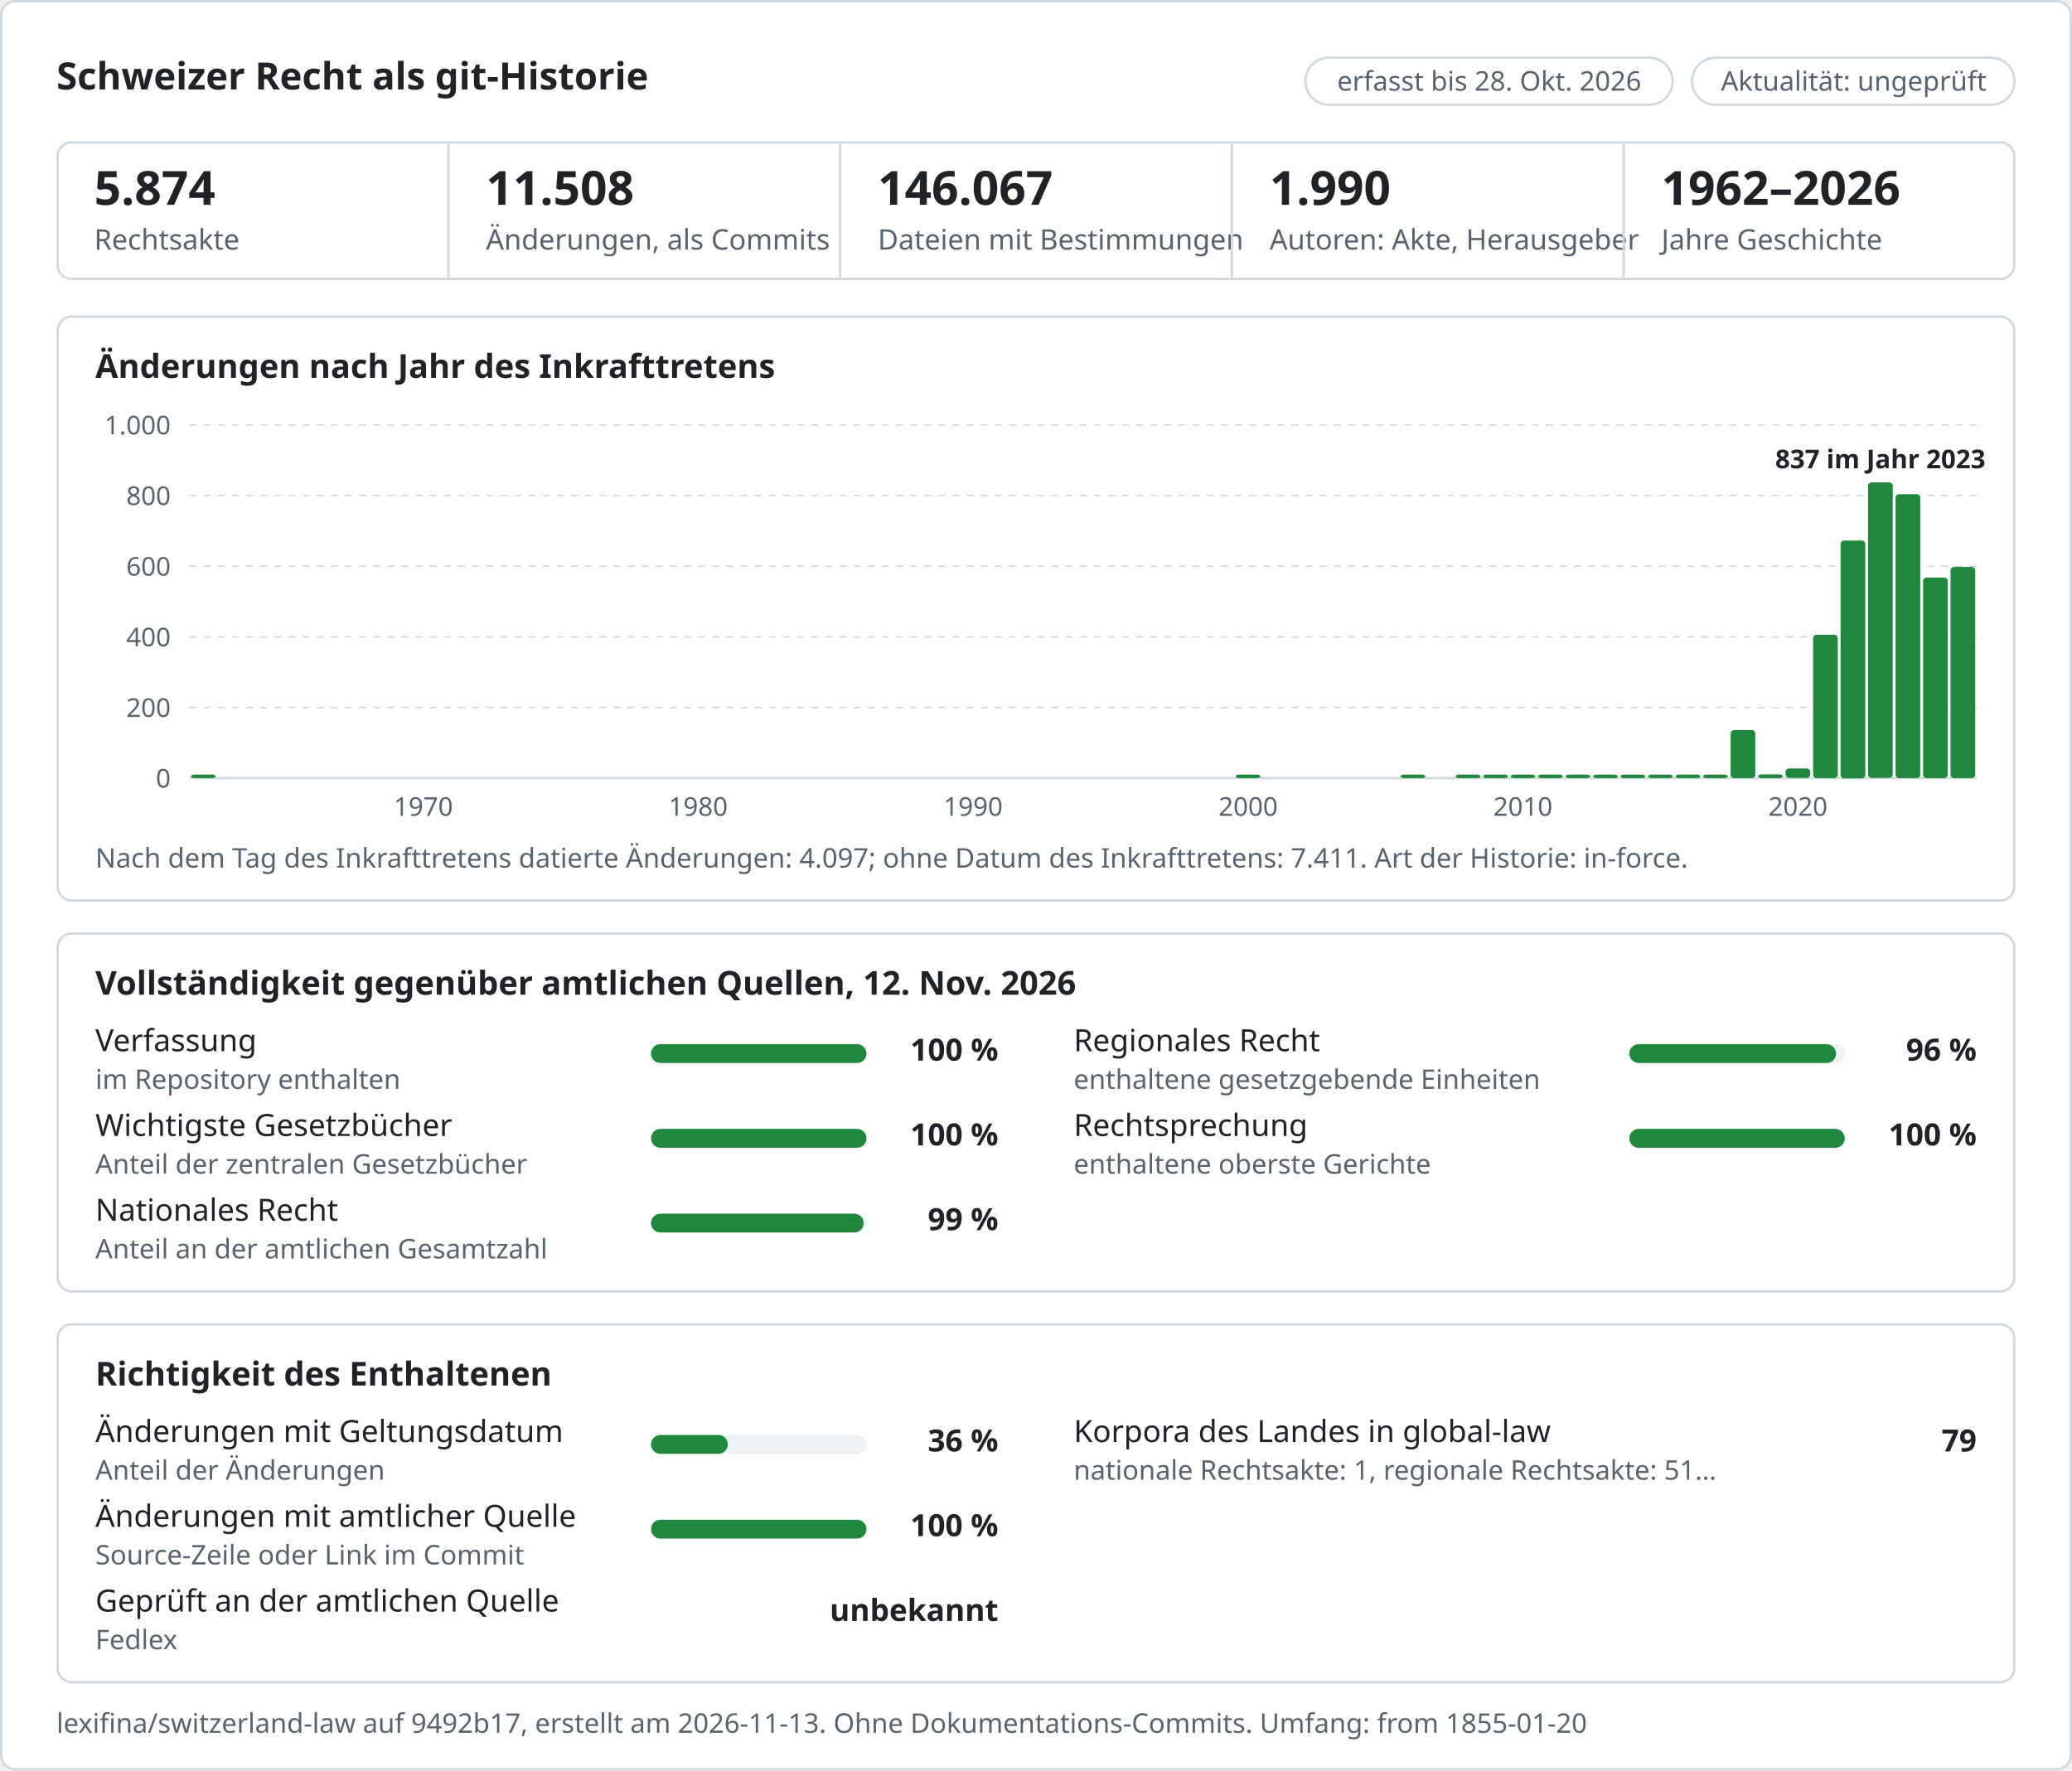
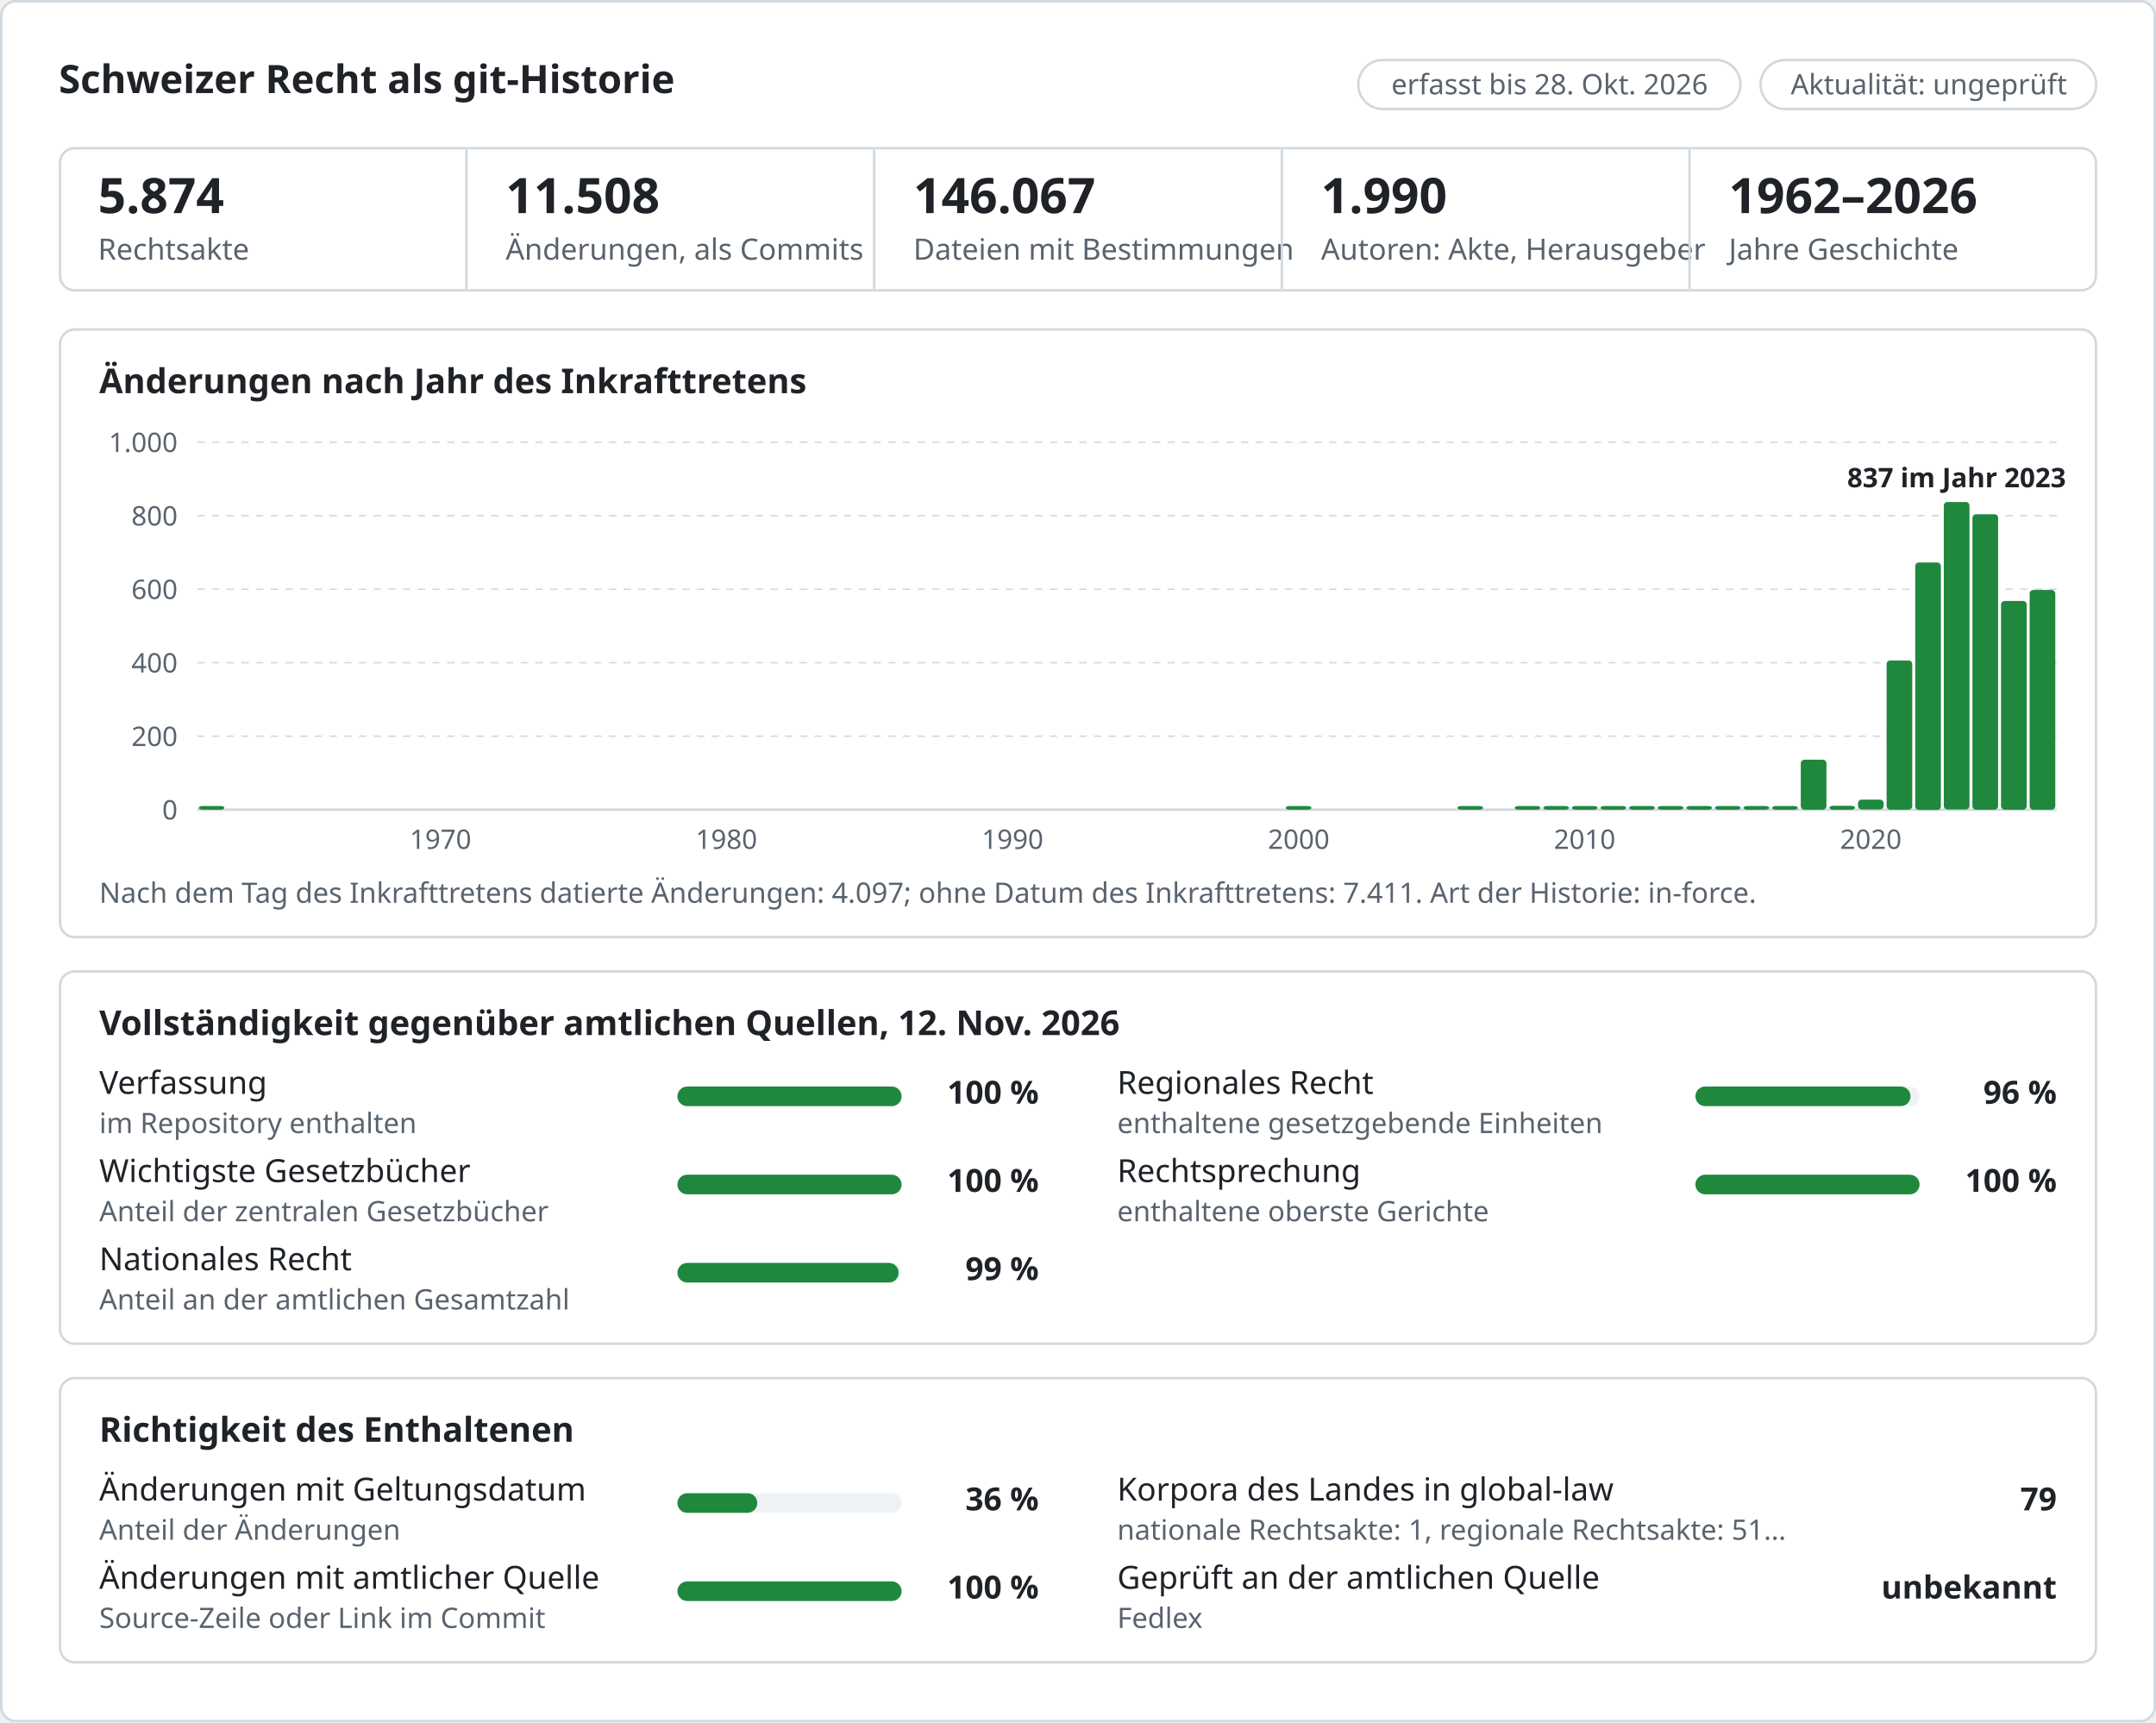
- <svg xmlns="http://www.w3.org/2000/svg" width="880" height="752" viewBox="0 0 880 752" font-family="-apple-system,BlinkMacSystemFont,Segoe UI,Noto Sans,Helvetica,Arial,sans-serif">
-   <rect x="0.5" y="0.5" width="879" height="751" rx="6" fill="#ffffff" stroke="#d1d9e0" />
+ <svg xmlns="http://www.w3.org/2000/svg" width="880" height="703" viewBox="0 0 880 703" font-family="-apple-system,BlinkMacSystemFont,Segoe UI,Noto Sans,Helvetica,Arial,sans-serif">
+   <rect x="0.5" y="0.5" width="879" height="702" rx="6" fill="#ffffff" stroke="#d1d9e0" />
  <text x="24" y="38" font-size="16" font-weight="600" fill="#1f2328">Schweizer Recht als git-Historie</text>
  <rect x="554.4" y="24.5" width="156" height="20" rx="10" fill="none" stroke="#d1d9e0" />
  <text x="632.5" y="38.5" font-size="11.5" font-weight="500" text-anchor="middle" fill="#59636e">erfasst bis 28. Okt. 2026</text>
  <rect x="718.6" y="24.5" width="137" height="20" rx="10" fill="none" stroke="#d1d9e0" />
  <text x="787.3" y="38.5" font-size="11.5" font-weight="500" text-anchor="middle" fill="#59636e">Aktualität: ungeprüft</text>
  <rect x="24.5" y="60.5" width="831" height="58" rx="6" fill="#ffffff" stroke="#d1d9e0" />
  <text x="40.0" y="87" font-size="20" font-weight="600" fill="#1f2328">5.874</text>
  <text x="40.0" y="106" font-size="12" fill="#59636e">Rechtsakte</text>
  <line x1="190.4" y1="61" x2="190.4" y2="118" stroke="#d1d9e0" />
  <text x="206.4" y="87" font-size="20" font-weight="600" fill="#1f2328">11.508</text>
  <text x="206.4" y="106" font-size="12" fill="#59636e">Änderungen, als Commits</text>
  <line x1="356.8" y1="61" x2="356.8" y2="118" stroke="#d1d9e0" />
  <text x="372.8" y="87" font-size="20" font-weight="600" fill="#1f2328">146.067</text>
  <text x="372.8" y="106" font-size="12" fill="#59636e">Dateien mit Bestimmungen</text>
  <line x1="523.2" y1="61" x2="523.2" y2="118" stroke="#d1d9e0" />
  <text x="539.2" y="87" font-size="20" font-weight="600" fill="#1f2328">1.990</text>
  <text x="539.2" y="106" font-size="12" fill="#59636e" textLength="142" lengthAdjust="spacingAndGlyphs">Autoren: Akte, Herausgeber</text>
  <line x1="689.6" y1="61" x2="689.6" y2="118" stroke="#d1d9e0" />
  <text x="705.6" y="87" font-size="20" font-weight="600" fill="#1f2328">1962–2026</text>
  <text x="705.6" y="106" font-size="12" fill="#59636e">Jahre Geschichte</text>
  <rect x="24.5" y="134.5" width="831" height="248" rx="6" fill="#ffffff" stroke="#d1d9e0" />
  <text x="40.5" y="160.5" font-size="14" font-weight="600" fill="#1f2328">Änderungen nach Jahr des Inkrafttretens</text>
  <line x1="80.5" y1="330.5" x2="839.5" y2="330.5" stroke="#d1d9e0" stroke-width="1" />
  <text x="72.5" y="334.5" font-size="11" text-anchor="end" fill="#59636e">0</text>
  <line x1="80.5" y1="300.5" x2="839.5" y2="300.5" stroke="#d1d9e0" stroke-width="0.6" stroke-dasharray="3 3" />
  <text x="72.5" y="304.5" font-size="11" text-anchor="end" fill="#59636e">200</text>
  <line x1="80.5" y1="270.5" x2="839.5" y2="270.5" stroke="#d1d9e0" stroke-width="0.6" stroke-dasharray="3 3" />
  <text x="72.5" y="274.5" font-size="11" text-anchor="end" fill="#59636e">400</text>
  <line x1="80.5" y1="240.5" x2="839.5" y2="240.5" stroke="#d1d9e0" stroke-width="0.6" stroke-dasharray="3 3" />
  <text x="72.5" y="244.5" font-size="11" text-anchor="end" fill="#59636e">600</text>
  <line x1="80.5" y1="210.5" x2="839.5" y2="210.5" stroke="#d1d9e0" stroke-width="0.6" stroke-dasharray="3 3" />
  <text x="72.5" y="214.5" font-size="11" text-anchor="end" fill="#59636e">800</text>
  <line x1="80.5" y1="180.5" x2="839.5" y2="180.5" stroke="#d1d9e0" stroke-width="0.6" stroke-dasharray="3 3" />
  <text x="72.5" y="184.5" font-size="11" text-anchor="end" fill="#59636e">1.000</text>
  <rect x="81.10" y="329.0" width="10.48" height="1.5" rx="1.5" fill="#1f883d" />
  <text x="179.8" y="346.5" font-size="11" text-anchor="middle" fill="#59636e">1970</text>
  <text x="296.5" y="346.5" font-size="11" text-anchor="middle" fill="#59636e">1980</text>
  <text x="413.3" y="346.5" font-size="11" text-anchor="middle" fill="#59636e">1990</text>
  <rect x="524.82" y="329.0" width="10.48" height="1.5" rx="1.5" fill="#1f883d" />
  <text x="530.1" y="346.5" font-size="11" text-anchor="middle" fill="#59636e">2000</text>
  <rect x="594.88" y="329.0" width="10.48" height="1.5" rx="1.5" fill="#1f883d" />
  <rect x="618.24" y="329.0" width="10.48" height="1.5" rx="1.5" fill="#1f883d" />
  <rect x="629.92" y="329.0" width="10.48" height="1.5" rx="1.5" fill="#1f883d" />
  <rect x="641.59" y="329.0" width="10.48" height="1.5" rx="1.5" fill="#1f883d" />
  <text x="646.8" y="346.5" font-size="11" text-anchor="middle" fill="#59636e">2010</text>
  <rect x="653.27" y="329.0" width="10.48" height="1.5" rx="1.5" fill="#1f883d" />
  <rect x="664.95" y="329.0" width="10.48" height="1.5" rx="1.5" fill="#1f883d" />
  <rect x="676.62" y="329.0" width="10.48" height="1.5" rx="1.5" fill="#1f883d" />
  <rect x="688.30" y="329.0" width="10.48" height="1.5" rx="1.5" fill="#1f883d" />
  <rect x="699.98" y="329.0" width="10.48" height="1.5" rx="1.5" fill="#1f883d" />
  <rect x="711.65" y="329.0" width="10.48" height="1.5" rx="1.5" fill="#1f883d" />
  <rect x="723.33" y="329.0" width="10.48" height="1.5" rx="1.5" fill="#1f883d" />
  <rect x="735.01" y="310.1" width="10.48" height="20.4" rx="1.5" fill="#1f883d" />
  <rect x="746.68" y="328.9" width="10.48" height="1.6" rx="1.5" fill="#1f883d" />
  <rect x="758.36" y="326.4" width="10.48" height="4.0" rx="1.5" fill="#1f883d" />
  <text x="763.6" y="346.5" font-size="11" text-anchor="middle" fill="#59636e">2020</text>
  <rect x="770.04" y="269.6" width="10.48" height="60.9" rx="1.5" fill="#1f883d" />
  <rect x="781.72" y="229.6" width="10.48" height="101.0" rx="1.5" fill="#1f883d" />
  <rect x="793.39" y="204.9" width="10.48" height="125.5" rx="1.5" fill="#1f883d" />
  <text x="798.6" y="198.9" font-size="11" font-weight="600" text-anchor="middle" fill="#1f2328">837 im Jahr 2023</text>
  <rect x="805.07" y="209.9" width="10.48" height="120.6" rx="1.5" fill="#1f883d" />
  <rect x="816.75" y="245.3" width="10.48" height="85.2" rx="1.5" fill="#1f883d" />
  <rect x="828.42" y="240.8" width="10.48" height="89.7" rx="1.5" fill="#1f883d" />
  <text x="40.5" y="368.5" font-size="11.5" fill="#59636e">Nach dem Tag des Inkrafttretens datierte Änderungen: 4.097; ohne Datum des Inkrafttretens: 7.411. Art der Historie: in-force.</text>
  <rect x="24.5" y="396.5" width="831" height="152" rx="6" fill="#ffffff" stroke="#d1d9e0" />
  <text x="40.5" y="422.5" font-size="14" font-weight="600" fill="#1f2328">Vollständigkeit gegenüber amtlichen Quellen, 12. Nov. 2026</text>
  <text x="40.5" y="446.5" font-size="13" fill="#1f2328">Verfassung</text>
  <text x="40.5" y="462.5" font-size="11.5" fill="#59636e">im Repository enthalten</text>
  <g>
    <rect x="276.5" y="443.5" width="91.5" height="8" rx="4" fill="#eff2f5" />
    <rect x="276.5" y="443.5" width="91.5" height="8" rx="4" fill="#1f883d" />
  </g>
  <text x="424.0" y="450.5" font-size="13" font-weight="600" text-anchor="end" fill="#1f2328">100 %</text>
  <text x="40.5" y="482.5" font-size="13" fill="#1f2328">Wichtigste Gesetzbücher</text>
  <text x="40.5" y="498.5" font-size="11.5" fill="#59636e">Anteil der zentralen Gesetzbücher</text>
  <g>
    <rect x="276.5" y="479.5" width="91.5" height="8" rx="4" fill="#eff2f5" />
    <rect x="276.5" y="479.5" width="91.5" height="8" rx="4" fill="#1f883d" />
  </g>
  <text x="424.0" y="486.5" font-size="13" font-weight="600" text-anchor="end" fill="#1f2328">100 %</text>
  <text x="40.5" y="518.5" font-size="13" fill="#1f2328">Nationales Recht</text>
  <text x="40.5" y="534.5" font-size="11.5" fill="#59636e">Anteil an der amtlichen Gesamtzahl</text>
  <g>
    <rect x="276.5" y="515.5" width="91.5" height="8" rx="4" fill="#eff2f5" />
    <rect x="276.5" y="515.5" width="90.3" height="8" rx="4" fill="#1f883d" />
  </g>
  <text x="424.0" y="522.5" font-size="13" font-weight="600" text-anchor="end" fill="#1f2328">99 %</text>
  <text x="456.0" y="446.5" font-size="13" fill="#1f2328">Regionales Recht</text>
  <text x="456.0" y="462.5" font-size="11.5" fill="#59636e">enthaltene gesetzgebende Einheiten</text>
  <g>
    <rect x="692.0" y="443.5" width="91.5" height="8" rx="4" fill="#eff2f5" />
    <rect x="692.0" y="443.5" width="87.8" height="8" rx="4" fill="#1f883d" />
  </g>
  <text x="839.5" y="450.5" font-size="13" font-weight="600" text-anchor="end" fill="#1f2328">96 %</text>
  <text x="456.0" y="482.5" font-size="13" fill="#1f2328">Rechtsprechung</text>
  <text x="456.0" y="498.5" font-size="11.5" fill="#59636e">enthaltene oberste Gerichte</text>
  <g>
    <rect x="692.0" y="479.5" width="91.5" height="8" rx="4" fill="#eff2f5" />
    <rect x="692.0" y="479.5" width="91.5" height="8" rx="4" fill="#1f883d" />
  </g>
  <text x="839.5" y="486.5" font-size="13" font-weight="600" text-anchor="end" fill="#1f2328">100 %</text>
-   <rect x="24.5" y="562.5" width="831" height="152" rx="6" fill="#ffffff" stroke="#d1d9e0" />
+   <rect x="24.5" y="562.5" width="831" height="116" rx="6" fill="#ffffff" stroke="#d1d9e0" />
  <text x="40.5" y="588.5" font-size="14" font-weight="600" fill="#1f2328">Richtigkeit des Enthaltenen</text>
  <text x="40.5" y="612.5" font-size="13" fill="#1f2328">Änderungen mit Geltungsdatum</text>
  <text x="40.5" y="628.5" font-size="11.5" fill="#59636e">Anteil der Änderungen</text>
  <g>
    <rect x="276.5" y="609.5" width="91.5" height="8" rx="4" fill="#eff2f5" />
    <rect x="276.5" y="609.5" width="32.6" height="8" rx="4" fill="#1f883d" />
  </g>
  <text x="424.0" y="616.5" font-size="13" font-weight="600" text-anchor="end" fill="#1f2328">36 %</text>
  <text x="40.5" y="648.5" font-size="13" fill="#1f2328">Änderungen mit amtlicher Quelle</text>
  <text x="40.5" y="664.5" font-size="11.5" fill="#59636e">Source-Zeile oder Link im Commit</text>
  <g>
    <rect x="276.5" y="645.5" width="91.5" height="8" rx="4" fill="#eff2f5" />
    <rect x="276.5" y="645.5" width="91.5" height="8" rx="4" fill="#1f883d" />
  </g>
  <text x="424.0" y="652.5" font-size="13" font-weight="600" text-anchor="end" fill="#1f2328">100 %</text>
-   <text x="40.5" y="684.5" font-size="13" fill="#1f2328">Geprüft an der amtlichen Quelle</text>
-   <text x="40.5" y="700.5" font-size="11.5" fill="#59636e">Fedlex</text>
-   <text x="424.0" y="688.5" font-size="13" font-weight="600" text-anchor="end" fill="#1f2328">unbekannt</text>
  <text x="456.0" y="612.5" font-size="13" fill="#1f2328">Korpora des Landes in global-law</text>
  <text x="456.0" y="628.5" font-size="11.5" fill="#59636e">nationale Rechtsakte: 1, regionale Rechtsakte: 51…</text>
  <text x="839.5" y="616.5" font-size="13" font-weight="600" text-anchor="end" fill="#1f2328">79</text>
-   <text x="24" y="736" font-size="11.5" fill="#59636e">lexifina/switzerland-law auf 9492b17, erstellt am 2026-11-13. Ohne Dokumentations-Commits. Umfang: from 1855-01-20</text>
+   <text x="456.0" y="648.5" font-size="13" fill="#1f2328">Geprüft an der amtlichen Quelle</text>
+   <text x="456.0" y="664.5" font-size="11.5" fill="#59636e">Fedlex</text>
+   <text x="839.5" y="652.5" font-size="13" font-weight="600" text-anchor="end" fill="#1f2328">unbekannt</text>
</svg>
